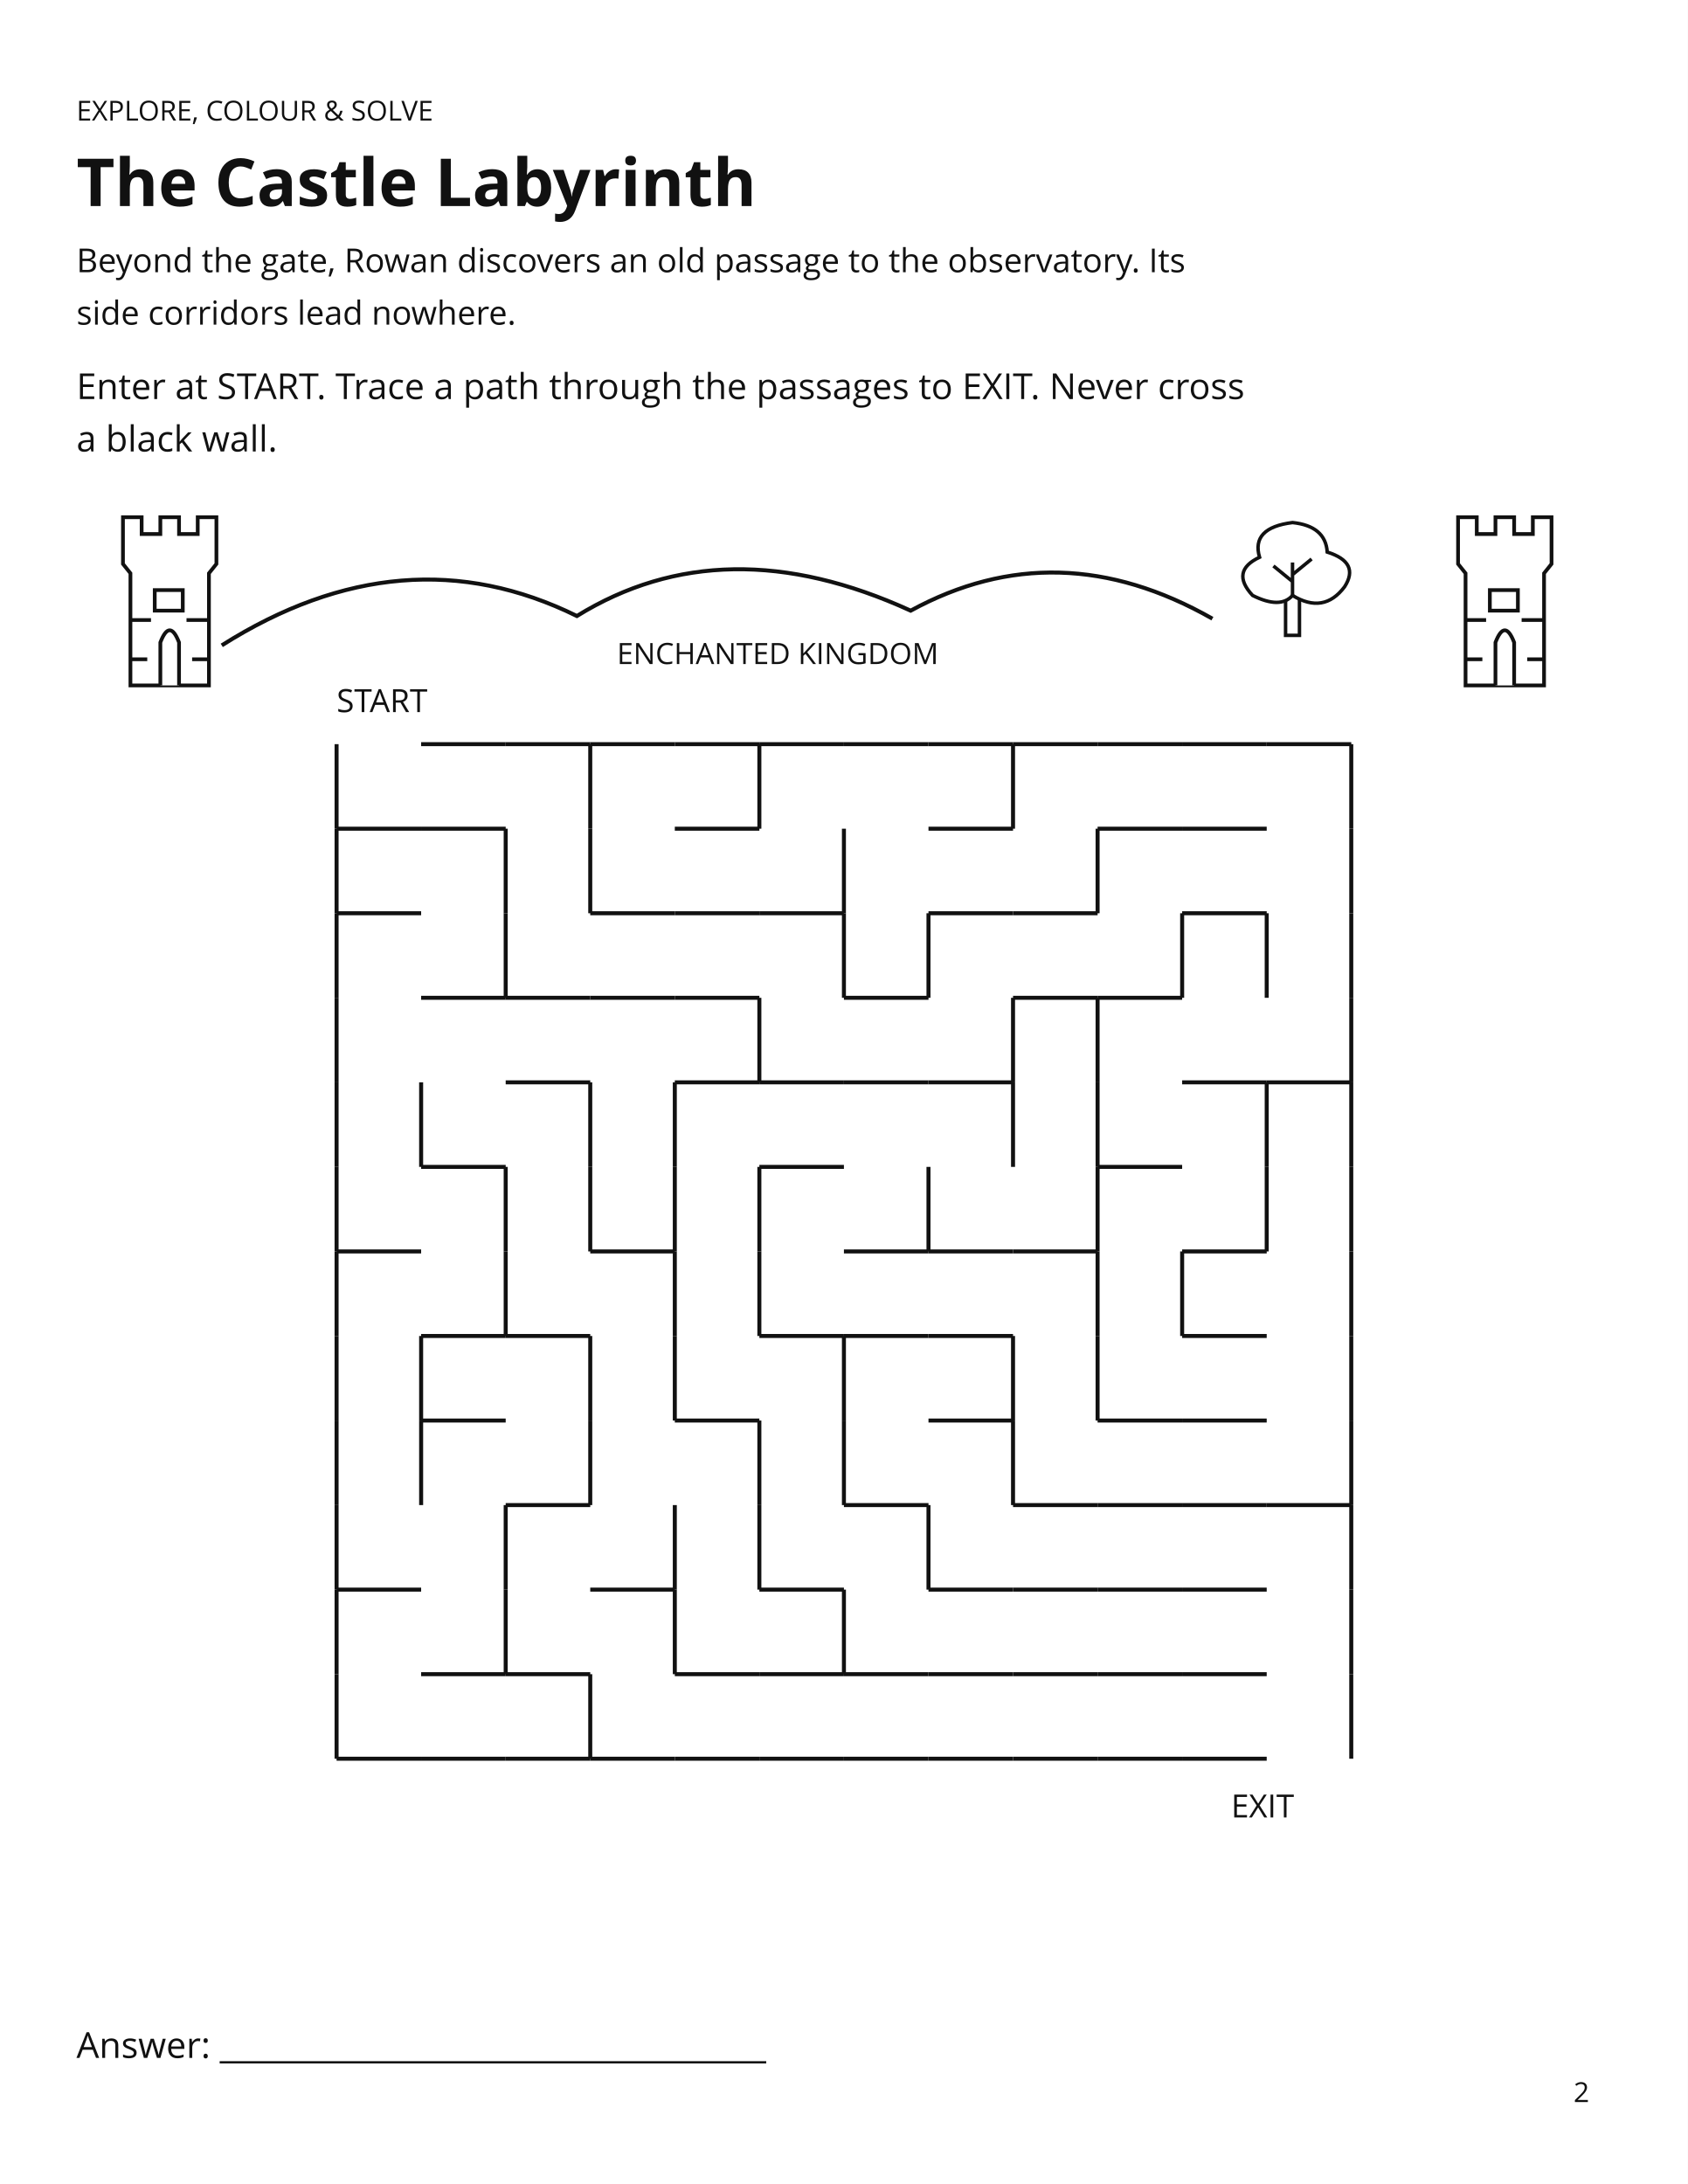
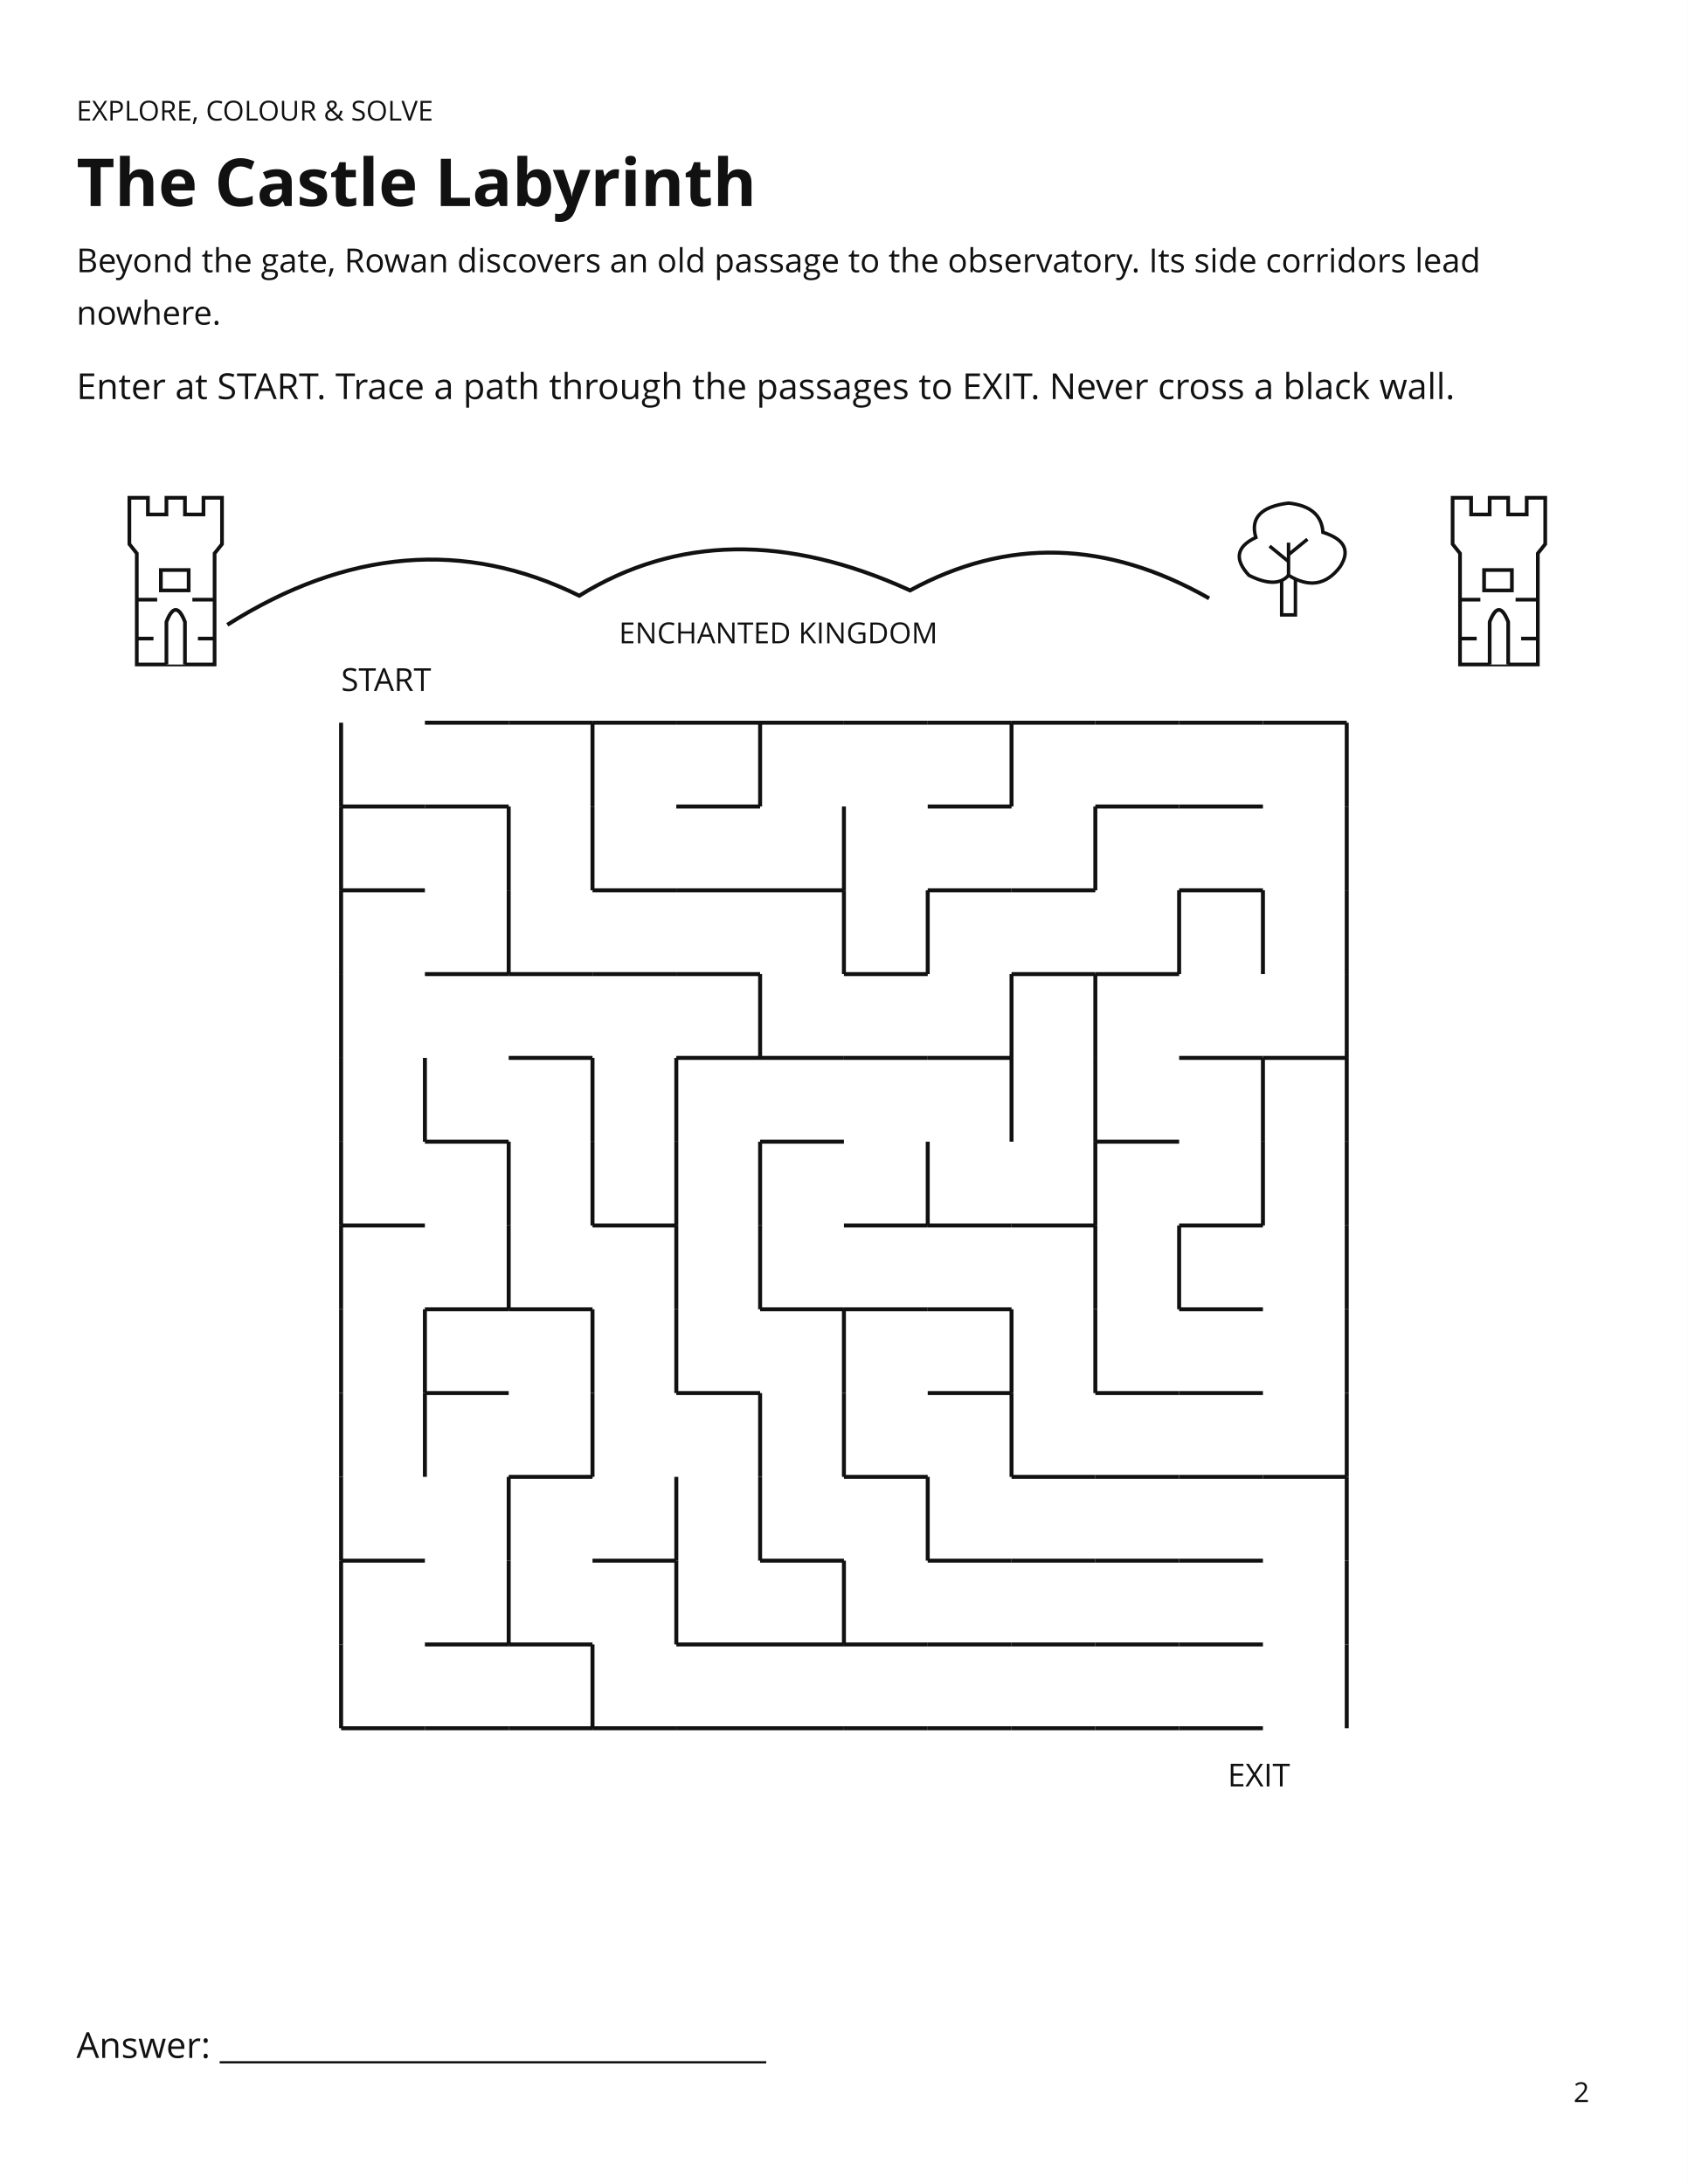
<svg xmlns="http://www.w3.org/2000/svg" width="8.5in" height="11in" viewBox="0 0 612 792" role="img" aria-label="The Castle Labyrinth">
  <rect width="100%" height="100%" fill="white" />
  <g transform="translate(27.72 27.72)">
    <text x="0" y="16" font-family="Open Sans, sans-serif" font-size="10" fill="#111" stroke="none">EXPLORE, COLOUR &amp; SOLVE</text>
    <text x="0" y="47" font-family="Open Sans, sans-serif" font-size="24" fill="#111" stroke="none" font-weight="bold">The Castle Labyrinth</text>
-     <text x="0" y="71" font-family="Open Sans, sans-serif" font-size="12" fill="#111" stroke="none">Beyond the gate, Rowan discovers an old passage to the observatory. Its</text>
-     <text x="0" y="90" font-family="Open Sans, sans-serif" font-size="12" fill="#111" stroke="none">side corridors lead nowhere.</text>
-     <text x="0" y="117" font-family="Open Sans, sans-serif" font-size="13" fill="#111" stroke="none">Enter at START. Trace a path through the passages to EXIT. Never cross</text>
-     <text x="0" y="136" font-family="Open Sans, sans-serif" font-size="13" fill="#111" stroke="none">a black wall.</text>
-     <g transform="translate(12.0231 155) scale(0.9682069)">
+     <text x="0" y="71" font-family="Open Sans, sans-serif" font-size="12" fill="#111" stroke="none">Beyond the gate, Rowan discovers an old passage to the observatory. Its side corridors lead</text>
+     <text x="0" y="90" font-family="Open Sans, sans-serif" font-size="12" fill="#111" stroke="none">nowhere.</text>
+     <text x="0" y="117" font-family="Open Sans, sans-serif" font-size="13" fill="#111" stroke="none">Enter at START. Trace a path through the passages to EXIT. Never cross a black wall.</text>
+     <g transform="translate(14.39379 148) scale(0.9595862)">
      <g data-layer="artwork">
        <g transform="translate(5 5) scale(0.7)" fill="white" stroke="#111" stroke-width="2">
          <path d="M0 25V0H10V9H20V0H30V9H40V0H50V25L46 30V90H4V30Z" />
          <path d="M20 90V67Q25 54 30 67V90M17 39V50H32V39ZM4 55H15M34 55H46M4 76H13M37 76H46" />
        </g>
        <g transform="translate(505 5) scale(0.7)" fill="white" stroke="#111" stroke-width="2">
          <path d="M0 25V0H10V9H20V0H30V9H40V0H50V25L46 30V90H4V30Z" />
          <path d="M20 90V67Q25 54 30 67V90M17 39V50H32V39ZM4 55H15M34 55H46M4 76H13M37 76H46" />
        </g>
        <g transform="translate(443 7) scale(0.65)" fill="white" stroke="#111" stroke-width="2">
          <path d="M-4 40V65H4V40" />
          <path d="M0 0Q-24 3-19 20Q-36 28-23 42Q-7 50 0 42Q18 53 30 37Q39 23 20 17Q19 2 0 0Z" />
          <path d="M0 42V23M0 34L-11 25M0 30L11 21" />
        </g>
        <path d="M42 53Q110 10 175 42Q230 8 300 40Q355 10 413 43" fill="none" stroke="#111" stroke-width="1.5" />
        <text x="190" y="60" font-family="Open Sans, sans-serif" font-size="11" fill="#111" stroke="none">ENCHANTED KINGDOM</text>
      </g>
      <g data-layer="puzzle" fill="none" stroke="#111" stroke-width="1.5">
        <text x="85" y="78" font-family="Open Sans, sans-serif" font-size="12" fill="#111" stroke="none">START</text>
        <text x="420" y="492" font-family="Open Sans, sans-serif" font-size="12" fill="#111" stroke="none">EXIT</text>
        <path d="M85 90L85 121.667" />
        <path d="M85 121.667L116.667 121.667" />
        <path d="M116.667 90L148.333 90" />
        <path d="M116.667 121.667L148.333 121.667" />
        <path d="M148.333 90L180 90" />
        <path d="M180 90L180 121.667" />
        <path d="M180 90L211.667 90" />
        <path d="M211.667 90L243.333 90" />
        <path d="M243.333 90L243.333 121.667" />
        <path d="M211.667 121.667L243.333 121.667" />
        <path d="M243.333 90L275 90" />
        <path d="M275 90L306.667 90" />
        <path d="M306.667 90L338.333 90" />
        <path d="M338.333 90L338.333 121.667" />
        <path d="M306.667 121.667L338.333 121.667" />
        <path d="M338.333 90L370 90" />
        <path d="M370 90L401.667 90" />
        <path d="M370 121.667L401.667 121.667" />
        <path d="M401.667 90L433.333 90" />
        <path d="M401.667 121.667L433.333 121.667" />
        <path d="M433.333 90L465 90" />
        <path d="M465 90L465 121.667" />
        <path d="M85 121.667L85 153.333" />
        <path d="M85 153.333L116.667 153.333" />
        <path d="M148.333 121.667L148.333 153.333" />
        <path d="M180 121.667L180 153.333" />
        <path d="M180 153.333L211.667 153.333" />
        <path d="M211.667 153.333L243.333 153.333" />
        <path d="M275 121.667L275 153.333" />
        <path d="M243.333 153.333L275 153.333" />
        <path d="M306.667 153.333L338.333 153.333" />
        <path d="M370 121.667L370 153.333" />
        <path d="M338.333 153.333L370 153.333" />
        <path d="M401.667 153.333L433.333 153.333" />
        <path d="M465 121.667L465 153.333" />
        <path d="M85 153.333L85 185" />
        <path d="M148.333 153.333L148.333 185" />
        <path d="M116.667 185L148.333 185" />
        <path d="M148.333 185L180 185" />
        <path d="M180 185L211.667 185" />
        <path d="M211.667 185L243.333 185" />
        <path d="M275 153.333L275 185" />
        <path d="M306.667 153.333L306.667 185" />
        <path d="M275 185L306.667 185" />
        <path d="M338.333 185L370 185" />
        <path d="M401.667 153.333L401.667 185" />
        <path d="M370 185L401.667 185" />
        <path d="M433.333 153.333L433.333 185" />
        <path d="M465 153.333L465 185" />
        <path d="M85 185L85 216.667" />
        <path d="M148.333 216.667L180 216.667" />
        <path d="M243.333 185L243.333 216.667" />
        <path d="M211.667 216.667L243.333 216.667" />
        <path d="M243.333 216.667L275 216.667" />
        <path d="M275 216.667L306.667 216.667" />
        <path d="M338.333 185L338.333 216.667" />
        <path d="M306.667 216.667L338.333 216.667" />
        <path d="M370 185L370 216.667" />
        <path d="M401.667 216.667L433.333 216.667" />
        <path d="M465 185L465 216.667" />
        <path d="M433.333 216.667L465 216.667" />
        <path d="M85 216.667L85 248.333" />
        <path d="M116.667 216.667L116.667 248.333" />
        <path d="M116.667 248.333L148.333 248.333" />
        <path d="M180 216.667L180 248.333" />
        <path d="M211.667 216.667L211.667 248.333" />
        <path d="M243.333 248.333L275 248.333" />
        <path d="M338.333 216.667L338.333 248.333" />
        <path d="M370 216.667L370 248.333" />
        <path d="M370 248.333L401.667 248.333" />
        <path d="M433.333 216.667L433.333 248.333" />
        <path d="M465 216.667L465 248.333" />
        <path d="M85 248.333L85 280" />
        <path d="M85 280L116.667 280" />
        <path d="M148.333 248.333L148.333 280" />
        <path d="M180 248.333L180 280" />
        <path d="M211.667 248.333L211.667 280" />
        <path d="M180 280L211.667 280" />
        <path d="M243.333 248.333L243.333 280" />
        <path d="M306.667 248.333L306.667 280" />
        <path d="M275 280L306.667 280" />
        <path d="M306.667 280L338.333 280" />
        <path d="M370 248.333L370 280" />
        <path d="M338.333 280L370 280" />
        <path d="M433.333 248.333L433.333 280" />
        <path d="M401.667 280L433.333 280" />
        <path d="M465 248.333L465 280" />
        <path d="M85 280L85 311.667" />
        <path d="M148.333 280L148.333 311.667" />
        <path d="M116.667 311.667L148.333 311.667" />
        <path d="M148.333 311.667L180 311.667" />
        <path d="M211.667 280L211.667 311.667" />
        <path d="M243.333 280L243.333 311.667" />
        <path d="M243.333 311.667L275 311.667" />
        <path d="M275 311.667L306.667 311.667" />
        <path d="M306.667 311.667L338.333 311.667" />
        <path d="M370 280L370 311.667" />
        <path d="M401.667 280L401.667 311.667" />
        <path d="M401.667 311.667L433.333 311.667" />
        <path d="M465 280L465 311.667" />
        <path d="M85 311.667L85 343.333" />
        <path d="M116.667 311.667L116.667 343.333" />
        <path d="M116.667 343.333L148.333 343.333" />
        <path d="M180 311.667L180 343.333" />
        <path d="M211.667 311.667L211.667 343.333" />
        <path d="M211.667 343.333L243.333 343.333" />
        <path d="M275 311.667L275 343.333" />
        <path d="M338.333 311.667L338.333 343.333" />
        <path d="M306.667 343.333L338.333 343.333" />
        <path d="M370 311.667L370 343.333" />
        <path d="M370 343.333L401.667 343.333" />
        <path d="M401.667 343.333L433.333 343.333" />
        <path d="M465 311.667L465 343.333" />
        <path d="M85 343.333L85 375" />
        <path d="M116.667 343.333L116.667 375" />
        <path d="M180 343.333L180 375" />
        <path d="M148.333 375L180 375" />
        <path d="M243.333 343.333L243.333 375" />
        <path d="M275 343.333L275 375" />
        <path d="M275 375L306.667 375" />
        <path d="M338.333 343.333L338.333 375" />
        <path d="M338.333 375L370 375" />
        <path d="M370 375L401.667 375" />
        <path d="M401.667 375L433.333 375" />
        <path d="M465 343.333L465 375" />
        <path d="M433.333 375L465 375" />
        <path d="M85 375L85 406.667" />
        <path d="M85 406.667L116.667 406.667" />
        <path d="M148.333 375L148.333 406.667" />
        <path d="M211.667 375L211.667 406.667" />
        <path d="M180 406.667L211.667 406.667" />
        <path d="M243.333 375L243.333 406.667" />
        <path d="M243.333 406.667L275 406.667" />
        <path d="M306.667 375L306.667 406.667" />
        <path d="M306.667 406.667L338.333 406.667" />
        <path d="M338.333 406.667L370 406.667" />
        <path d="M370 406.667L401.667 406.667" />
        <path d="M401.667 406.667L433.333 406.667" />
        <path d="M465 375L465 406.667" />
        <path d="M85 406.667L85 438.333" />
        <path d="M148.333 406.667L148.333 438.333" />
        <path d="M116.667 438.333L148.333 438.333" />
        <path d="M148.333 438.333L180 438.333" />
        <path d="M211.667 406.667L211.667 438.333" />
        <path d="M211.667 438.333L243.333 438.333" />
        <path d="M275 406.667L275 438.333" />
        <path d="M243.333 438.333L275 438.333" />
        <path d="M275 438.333L306.667 438.333" />
        <path d="M306.667 438.333L338.333 438.333" />
        <path d="M338.333 438.333L370 438.333" />
        <path d="M370 438.333L401.667 438.333" />
        <path d="M401.667 438.333L433.333 438.333" />
        <path d="M465 406.667L465 438.333" />
        <path d="M85 438.333L85 470" />
        <path d="M85 470L116.667 470" />
        <path d="M116.667 470L148.333 470" />
        <path d="M180 438.333L180 470" />
        <path d="M148.333 470L180 470" />
        <path d="M180 470L211.667 470" />
        <path d="M211.667 470L243.333 470" />
        <path d="M243.333 470L275 470" />
        <path d="M275 470L306.667 470" />
        <path d="M306.667 470L338.333 470" />
        <path d="M338.333 470L370 470" />
        <path d="M370 470L401.667 470" />
        <path d="M401.667 470L433.333 470" />
        <path d="M465 438.333L465 470" />
      </g>
    </g>
    <text x="0" y="718.56" font-family="Open Sans, sans-serif" font-size="13" fill="#111" stroke="none">Answer: __________________________________</text>
    <text x="548.56" y="734.56" font-family="Open Sans, sans-serif" font-size="10" fill="#111" stroke="none" text-anchor="end">2</text>
  </g>
</svg>
